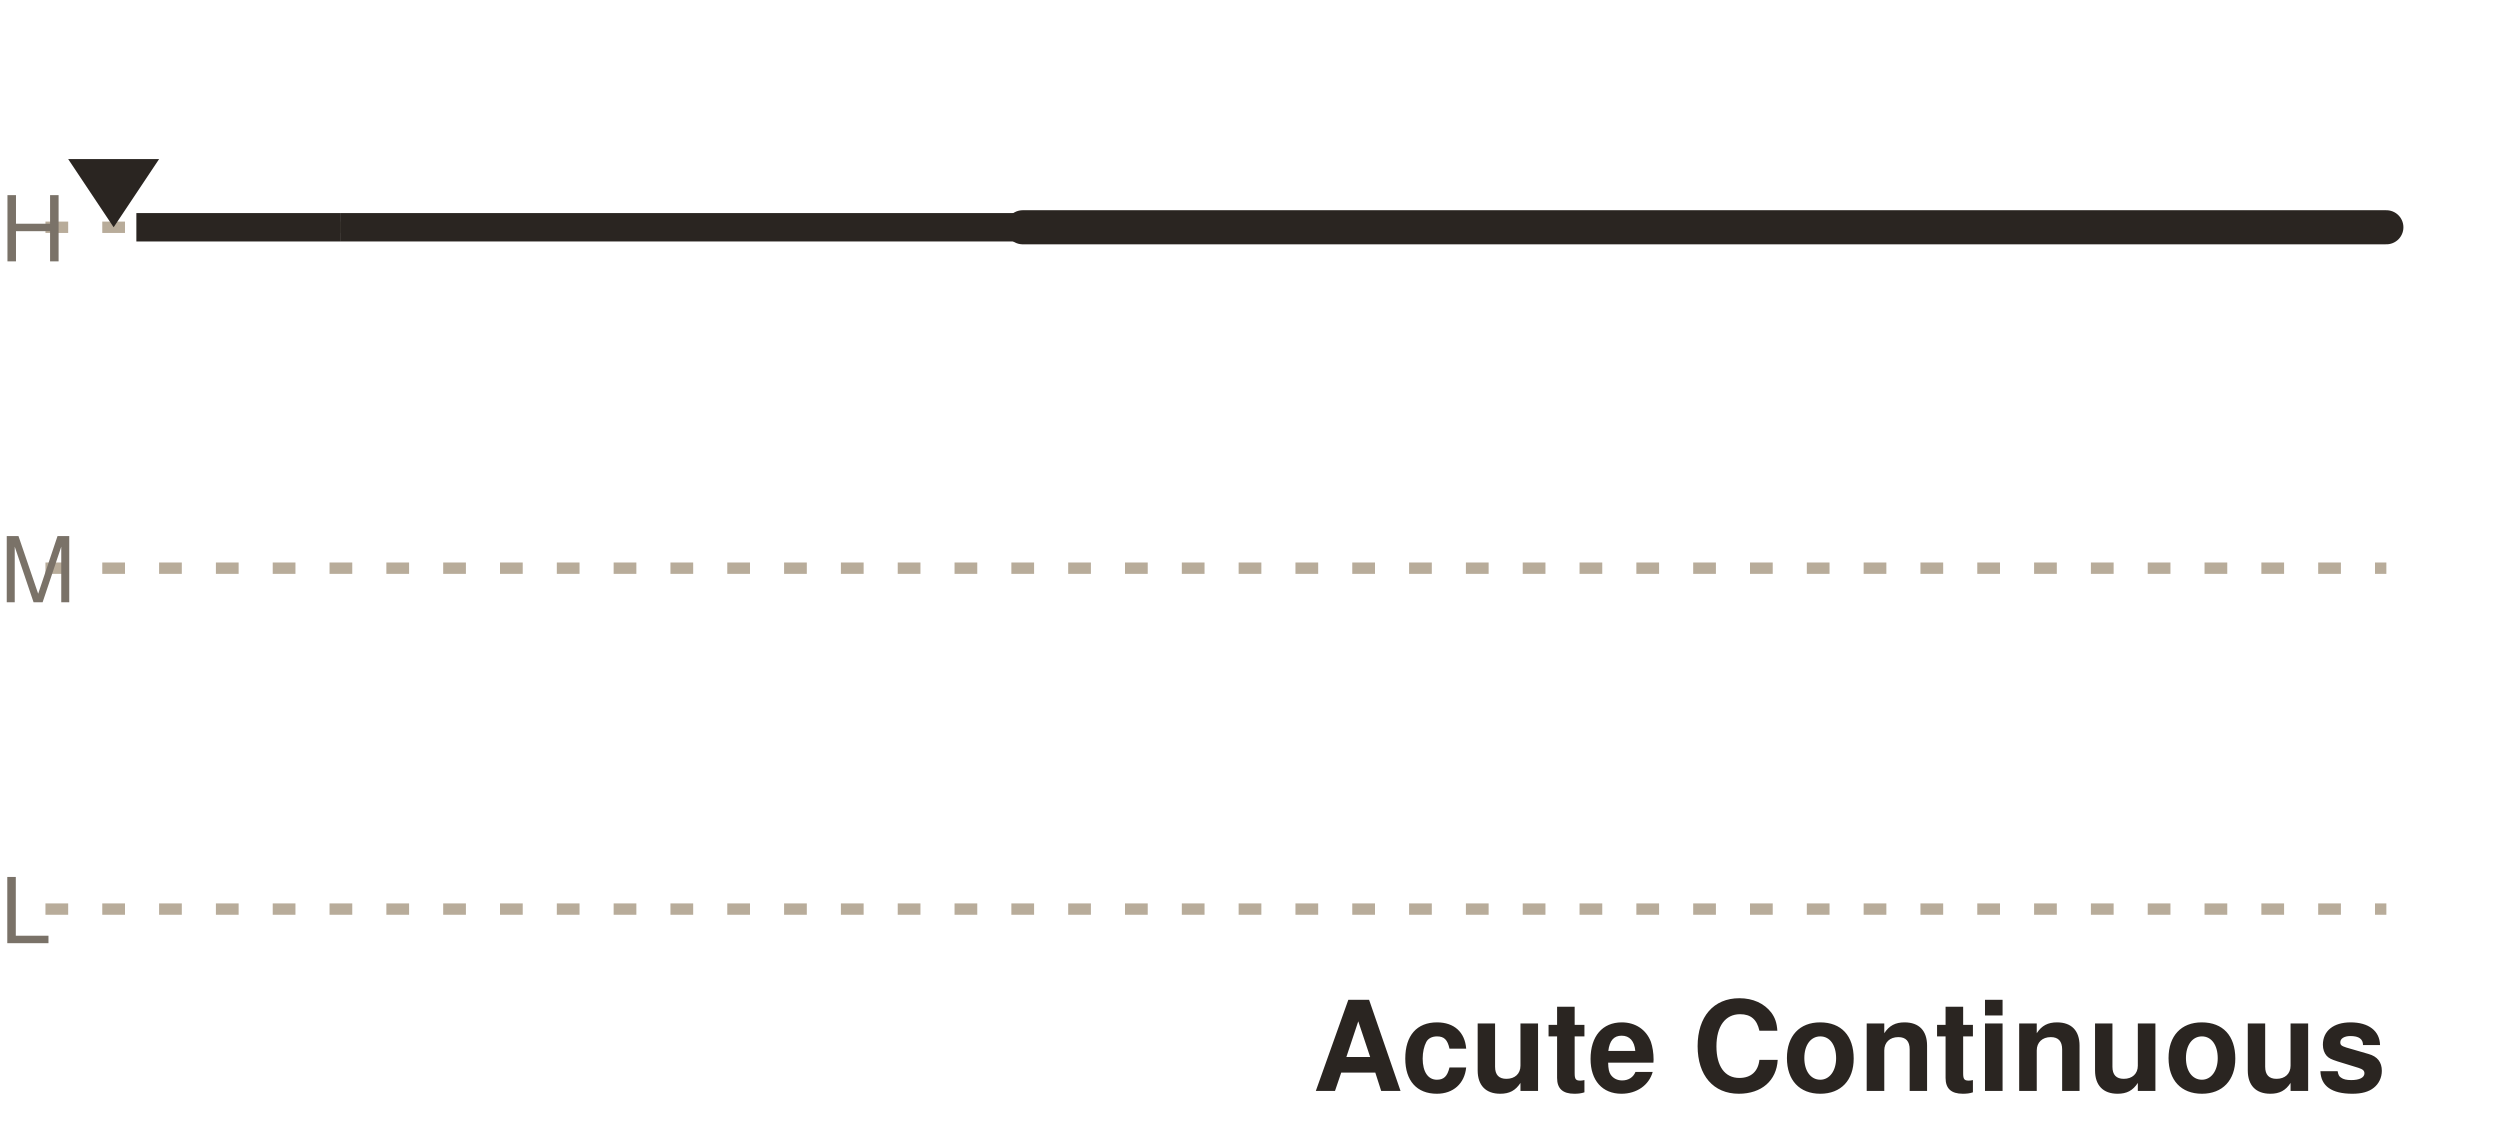
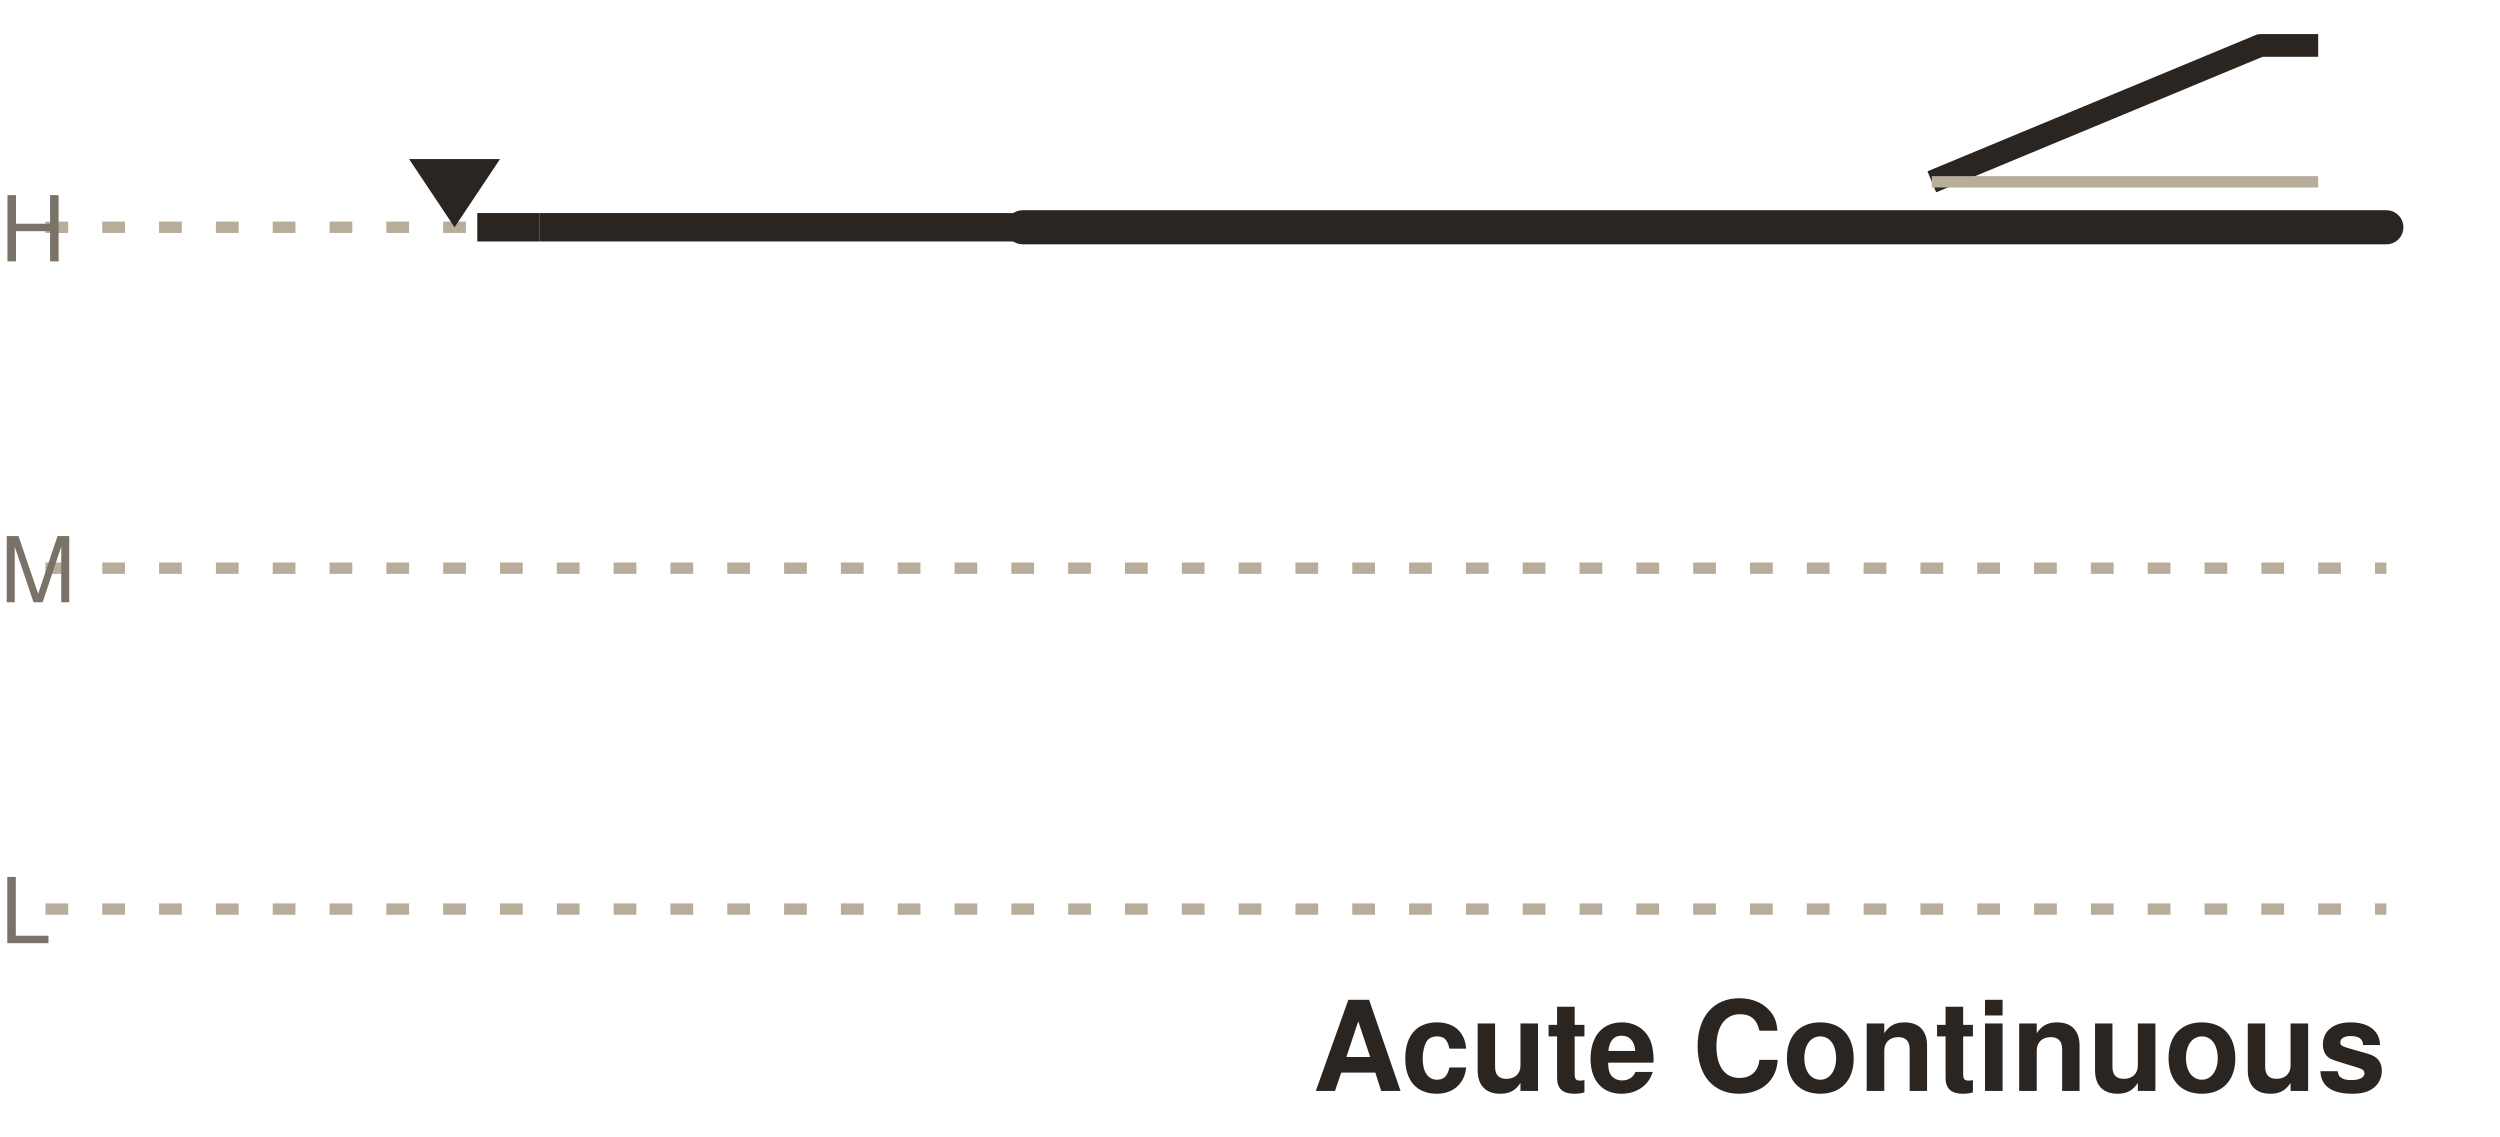
<svg xmlns="http://www.w3.org/2000/svg" viewBox="0 0 220 100" width="220" height="100" font-family="-apple-system,Helvetica,Arial,sans-serif">
  <style>
  .fg { stroke: #2a2521; }
  .fgfill { fill: #2a2521; }
  .guide { stroke: #b8ac9a; }
  .muted { fill: #7a7268; }
  @media (prefers-color-scheme: dark) {
    .fg { stroke: #ece7df; }
    .fgfill { fill: #ece7df; }
    .guide { stroke: #5b5347; }
    .muted { fill: #a89f92; }
  }
</style>
  <defs>
    <marker id="arrUp" markerWidth="8" markerHeight="8" refX="4" refY="0" orient="auto">
      <path d="M0,6 L4,0 L8,6 Z" class="fgfill" />
    </marker>
    <marker id="arrDown" markerWidth="8" markerHeight="8" refX="4" refY="6" orient="auto">
      <path d="M0,0 L8,0 L4,6 Z" class="fgfill" />
    </marker>
  </defs>
  <rect width="220" height="100" fill="none" />
  <line x1="4" y1="20" x2="210" y2="20" class="guide" stroke-width="1" stroke-dasharray="2 3" />
  <text x="0" y="23" font-size="8" class="muted">H</text>
  <line x1="4" y1="50" x2="210" y2="50" class="guide" stroke-width="1" stroke-dasharray="2 3" />
  <text x="0" y="53" font-size="8" class="muted">M</text>
  <line x1="4" y1="80" x2="210" y2="80" class="guide" stroke-width="1" stroke-dasharray="2 3" />
  <text x="0" y="83" font-size="8" class="muted">L</text>
-   <line x1="10" y1="20" x2="10" y2="20" class="fg" marker-start="url(#arrDown)" />
-   <line x1="12" y1="20" x2="30" y2="20" class="fg" stroke-width="2.5" />
-   <path d="M 30 20 Q 60 20 90 20" fill="none" class="fg" stroke-width="2.5" />
+   <path d="M 170 16 L 198.9 4 L 204 4" fill="none" class="fg" stroke-width="2" stroke-linejoin="round" />
+   <line x1="170" y1="16" x2="204" y2="16" class="guide" stroke-width="1" />
+   <line x1="40" y1="20" x2="40" y2="20" class="fg" marker-start="url(#arrDown)" />
+   <line x1="42" y1="20" x2="47.5" y2="20" class="fg" stroke-width="2.5" />
+   <path d="M 47.5 20 Q 68.75 20 90 20" fill="none" class="fg" stroke-width="2.5" />
  <line x1="90" y1="20" x2="210" y2="20" class="fg" stroke-width="3" stroke-linecap="round" />
  <text x="210" y="96" font-size="11" class="fgfill" text-anchor="end" font-weight="600">Acute Continuous</text>
</svg>
